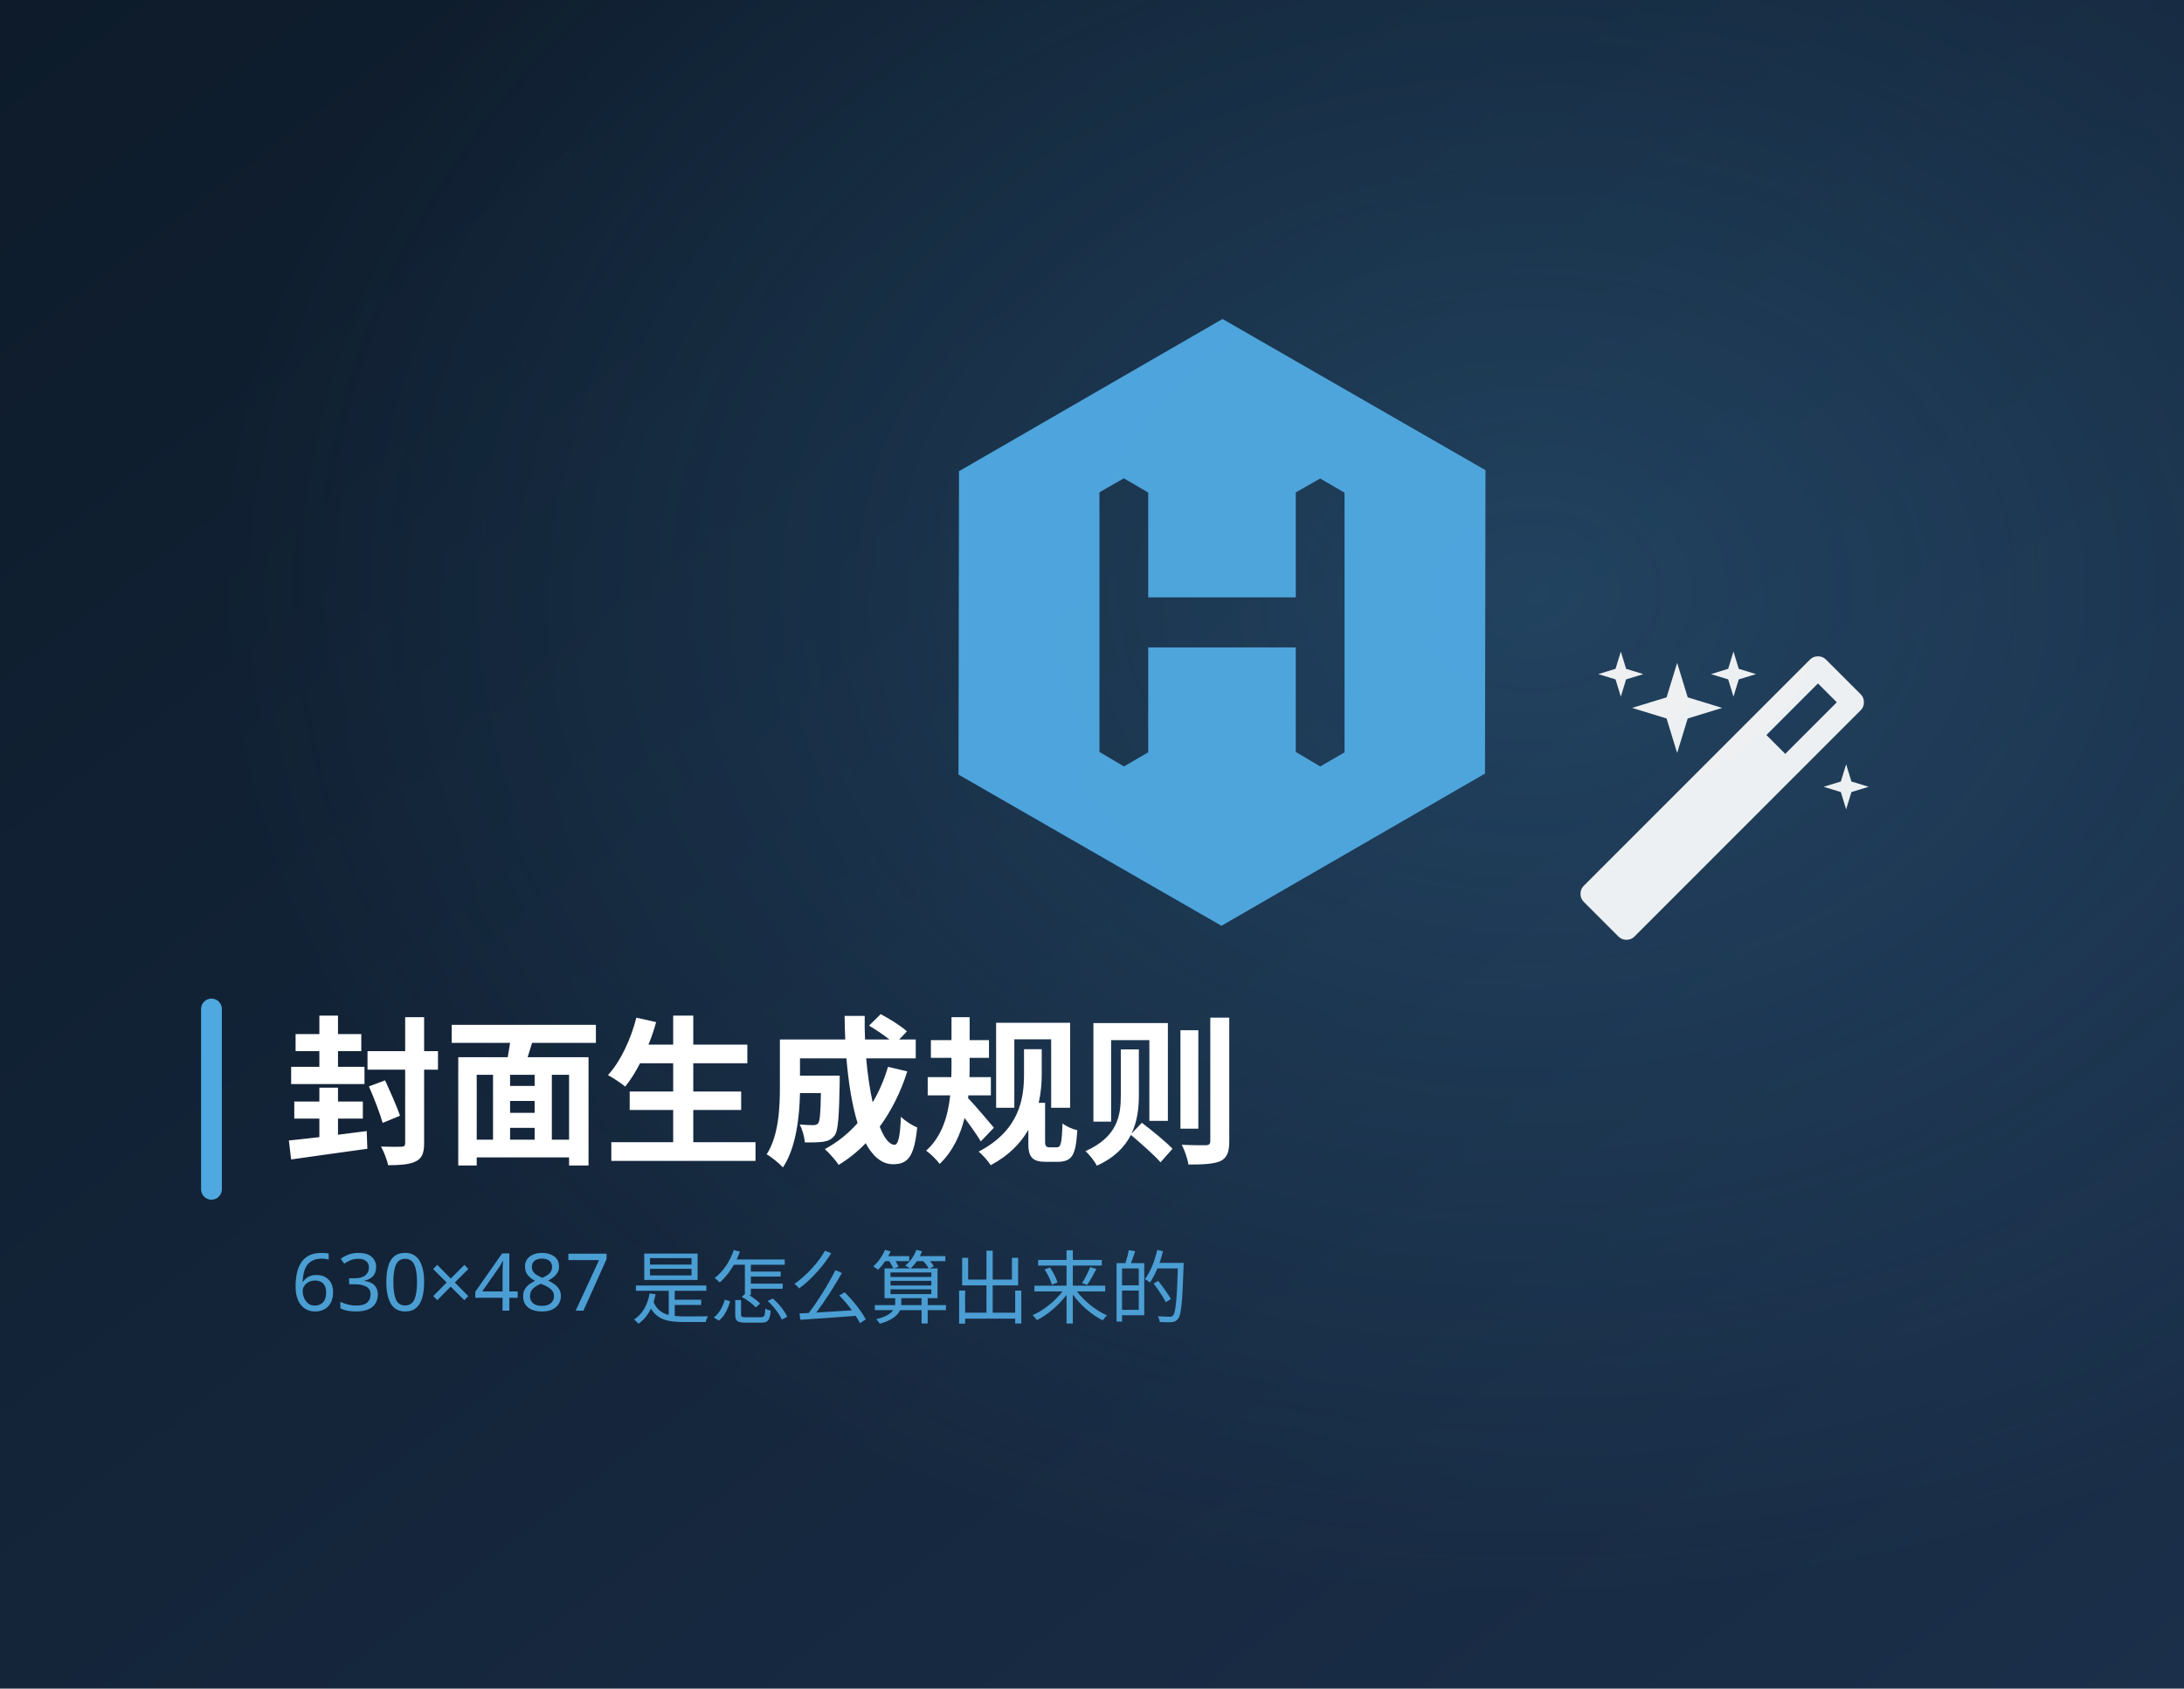
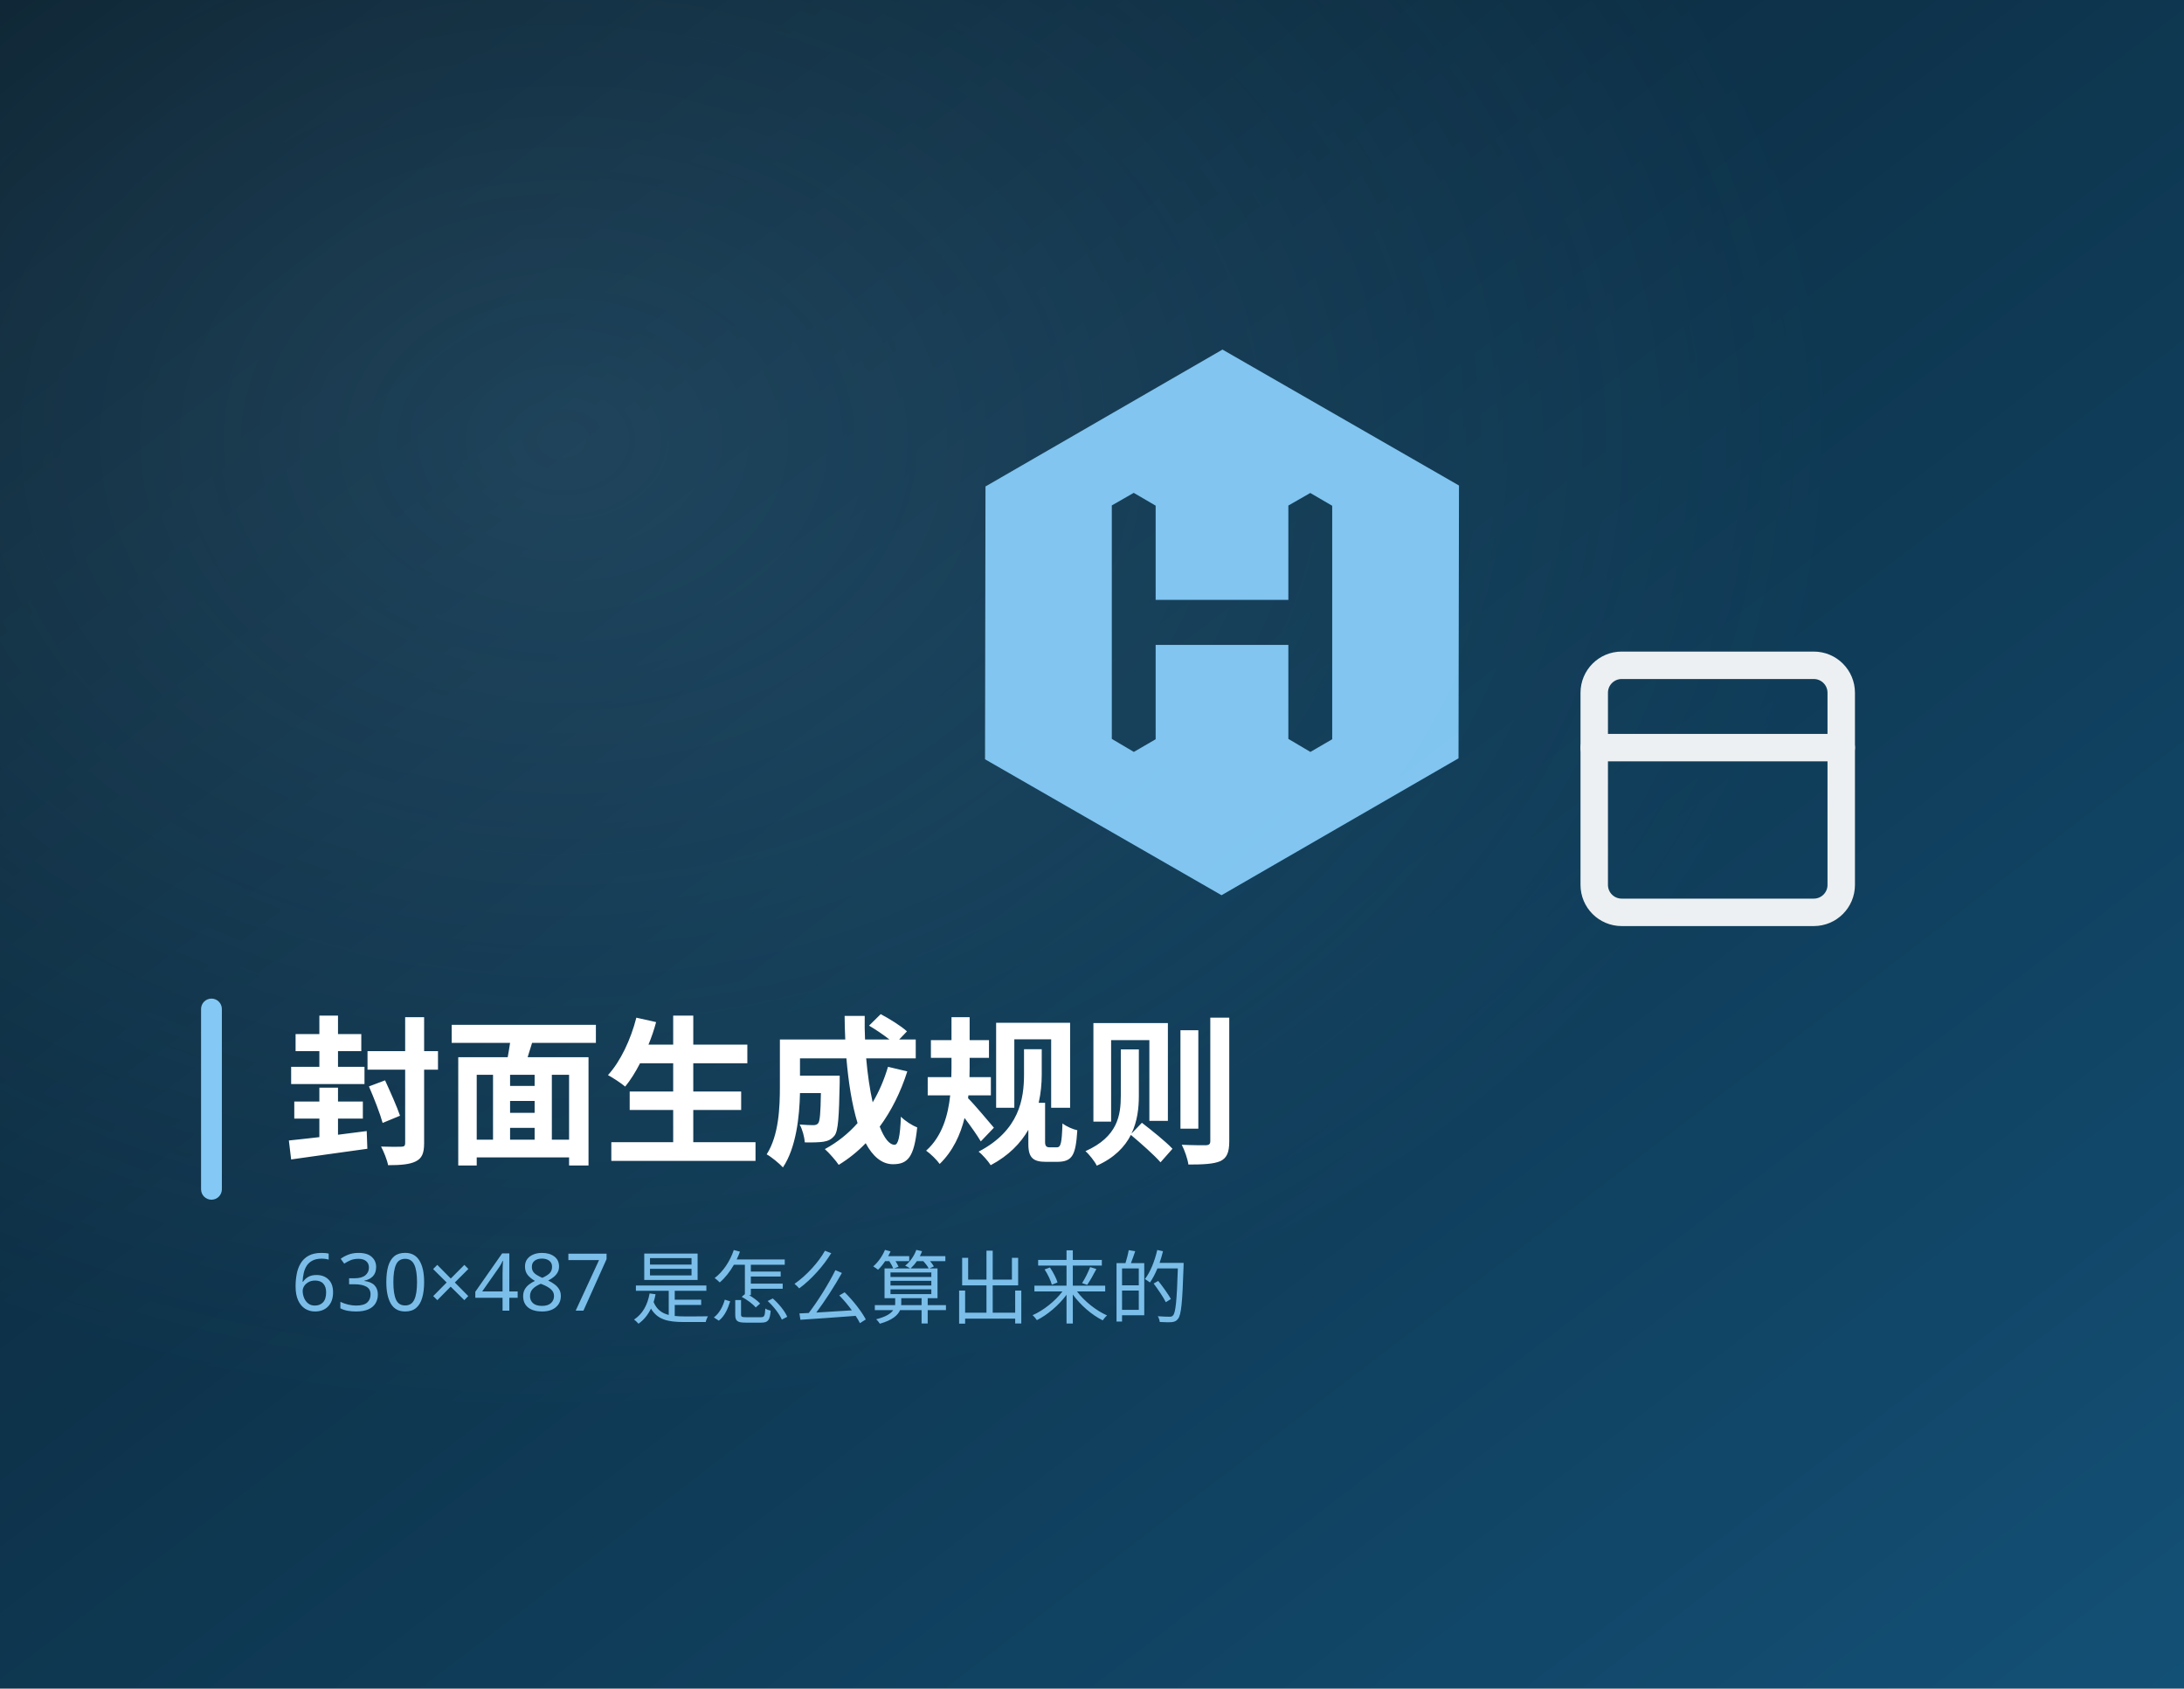
<svg xmlns="http://www.w3.org/2000/svg" width="630" height="487" viewBox="0 0 630 487" font-family="Microsoft YaHei, PingFang SC, sans-serif">
  <defs>
    <linearGradient id="bg" x1="0" y1="0" x2="1" y2="1">
-       <stop offset="0%" stop-color="#0d1b2a" />
-       <stop offset="100%" stop-color="#1b2f4a" />
+       <stop offset="0%" stop-color="#091d2a" />
+       <stop offset="100%" stop-color="#135076" />
    </linearGradient>
-     <radialGradient id="glow" cx="70%" cy="35%" r="60%">
-       <stop offset="0%" stop-color="#4fa8e0" stop-opacity="0.22" />
-       <stop offset="100%" stop-color="#4fa8e0" stop-opacity="0" />
+     <radialGradient id="glow" cx="26%" cy="26%" r="58%">
+       <stop offset="0%" stop-color="#84c9f5" stop-opacity="0.16" />
+       <stop offset="100%" stop-color="#84c9f5" stop-opacity="0" />
    </radialGradient>
  </defs>
  <rect width="630" height="487" fill="url(#bg)" />
  <rect width="630" height="487" fill="url(#glow)" />
-   <g transform="translate(265.00,92.00) scale(7.29167)" fill="#4fa8e0" opacity="0.97">
-     <path d="M12.02 0L1.596 6.02l-.02 12L11.978 24l10.426-6.02.02-12zm4.828 17.14l-.96.558-.969-.574V12.99H9.081v4.15l-.96.558-.969-.574V6.854l.964-.552.965.563v4.145h5.838V6.86l.965-.552.964.563z" />
+   <g transform="translate(265.00,92.00) scale(0.3418)" fill="#84c9f5" opacity="0.97">
+     <path d="M256.4,25.8l-200,115.5L56,371.5l199.6,114.7l200-115.5l0.4-230.2L256.4,25.8z M349,354.6l-18.4,10.7  l-18.6-11V275H200v79.6l-18.4,10.7l-18.6-11v-197l18.5-10.6l18.5,10.8V237h112v-79.6l18.5-10.6l18.5,10.8V354.6z" />
  </g>
-   <g transform="translate(448.00,180.00) scale(0.09277)" fill="#ffffff" opacity="0.92">
-     <path d="M721.92 403.328l160.341-160.341-58.581-58.581-160.341 160.384 58.539 58.539z m244.651-160.341c0 9.813-3.285 18.048-9.856 24.619L252.8 971.477a33.408 33.408 0 0 1-24.619 9.856 33.408 33.408 0 0 1-24.619-9.813l-108.373-108.373A33.408 33.408 0 0 1 85.333 838.443c0-9.856 3.285-18.091 9.813-24.619L799.104 109.952a33.408 33.408 0 0 1 24.619-9.813c9.856 0 18.091 3.243 24.661 9.813l108.373 108.373c6.571 6.571 9.813 14.805 9.813 24.661zM227.115 138.965l53.632 16.427-53.632 16.427-16.427 53.632-16.427-53.632-53.632-16.427 53.632-16.427L210.688 85.333l16.427 53.632z m191.573 88.661l107.264 32.853-107.307 32.853-32.853 107.264-32.811-107.264-107.264-32.853 107.264-32.853 32.853-107.264 32.853 107.264z m509.013 261.632l53.632 16.427-53.632 16.427-16.427 53.632-16.427-53.632-53.632-16.427 53.632-16.427 16.427-53.632 16.427 53.632z m-350.293-350.293l53.632 16.427-53.632 16.427-16.427 53.632-16.427-53.632-53.632-16.427 53.632-16.427L560.981 85.333l16.427 53.632z" p-id="3822" />
+   <g transform="translate(448.00,180.00) scale(3.95833)" fill="none" stroke="#ffffff" stroke-width="2" stroke-linecap="round" stroke-linejoin="round" opacity="0.92">
+     <rect width="18" height="18" x="3" y="3" rx="2" />
+     <path d="M3 9h18" />
  </g>
-   <rect x="58" y="288" width="6" height="58" fill="#4fa8e0" rx="3" />
+   <rect x="58" y="288" width="6" height="58" fill="#84c9f5" rx="3" />
  <text x="82" y="332" font-size="46" font-weight="bold" fill="#ffffff">封面生成规则</text>
-   <text x="84" y="378" font-size="23" fill="#4fa8e0" opacity="0.92">630×487 是怎么算出来的</text>
+   <text x="84" y="378" font-size="23" fill="#84c9f5" opacity="0.92">630×487 是怎么算出来的</text>
</svg>
